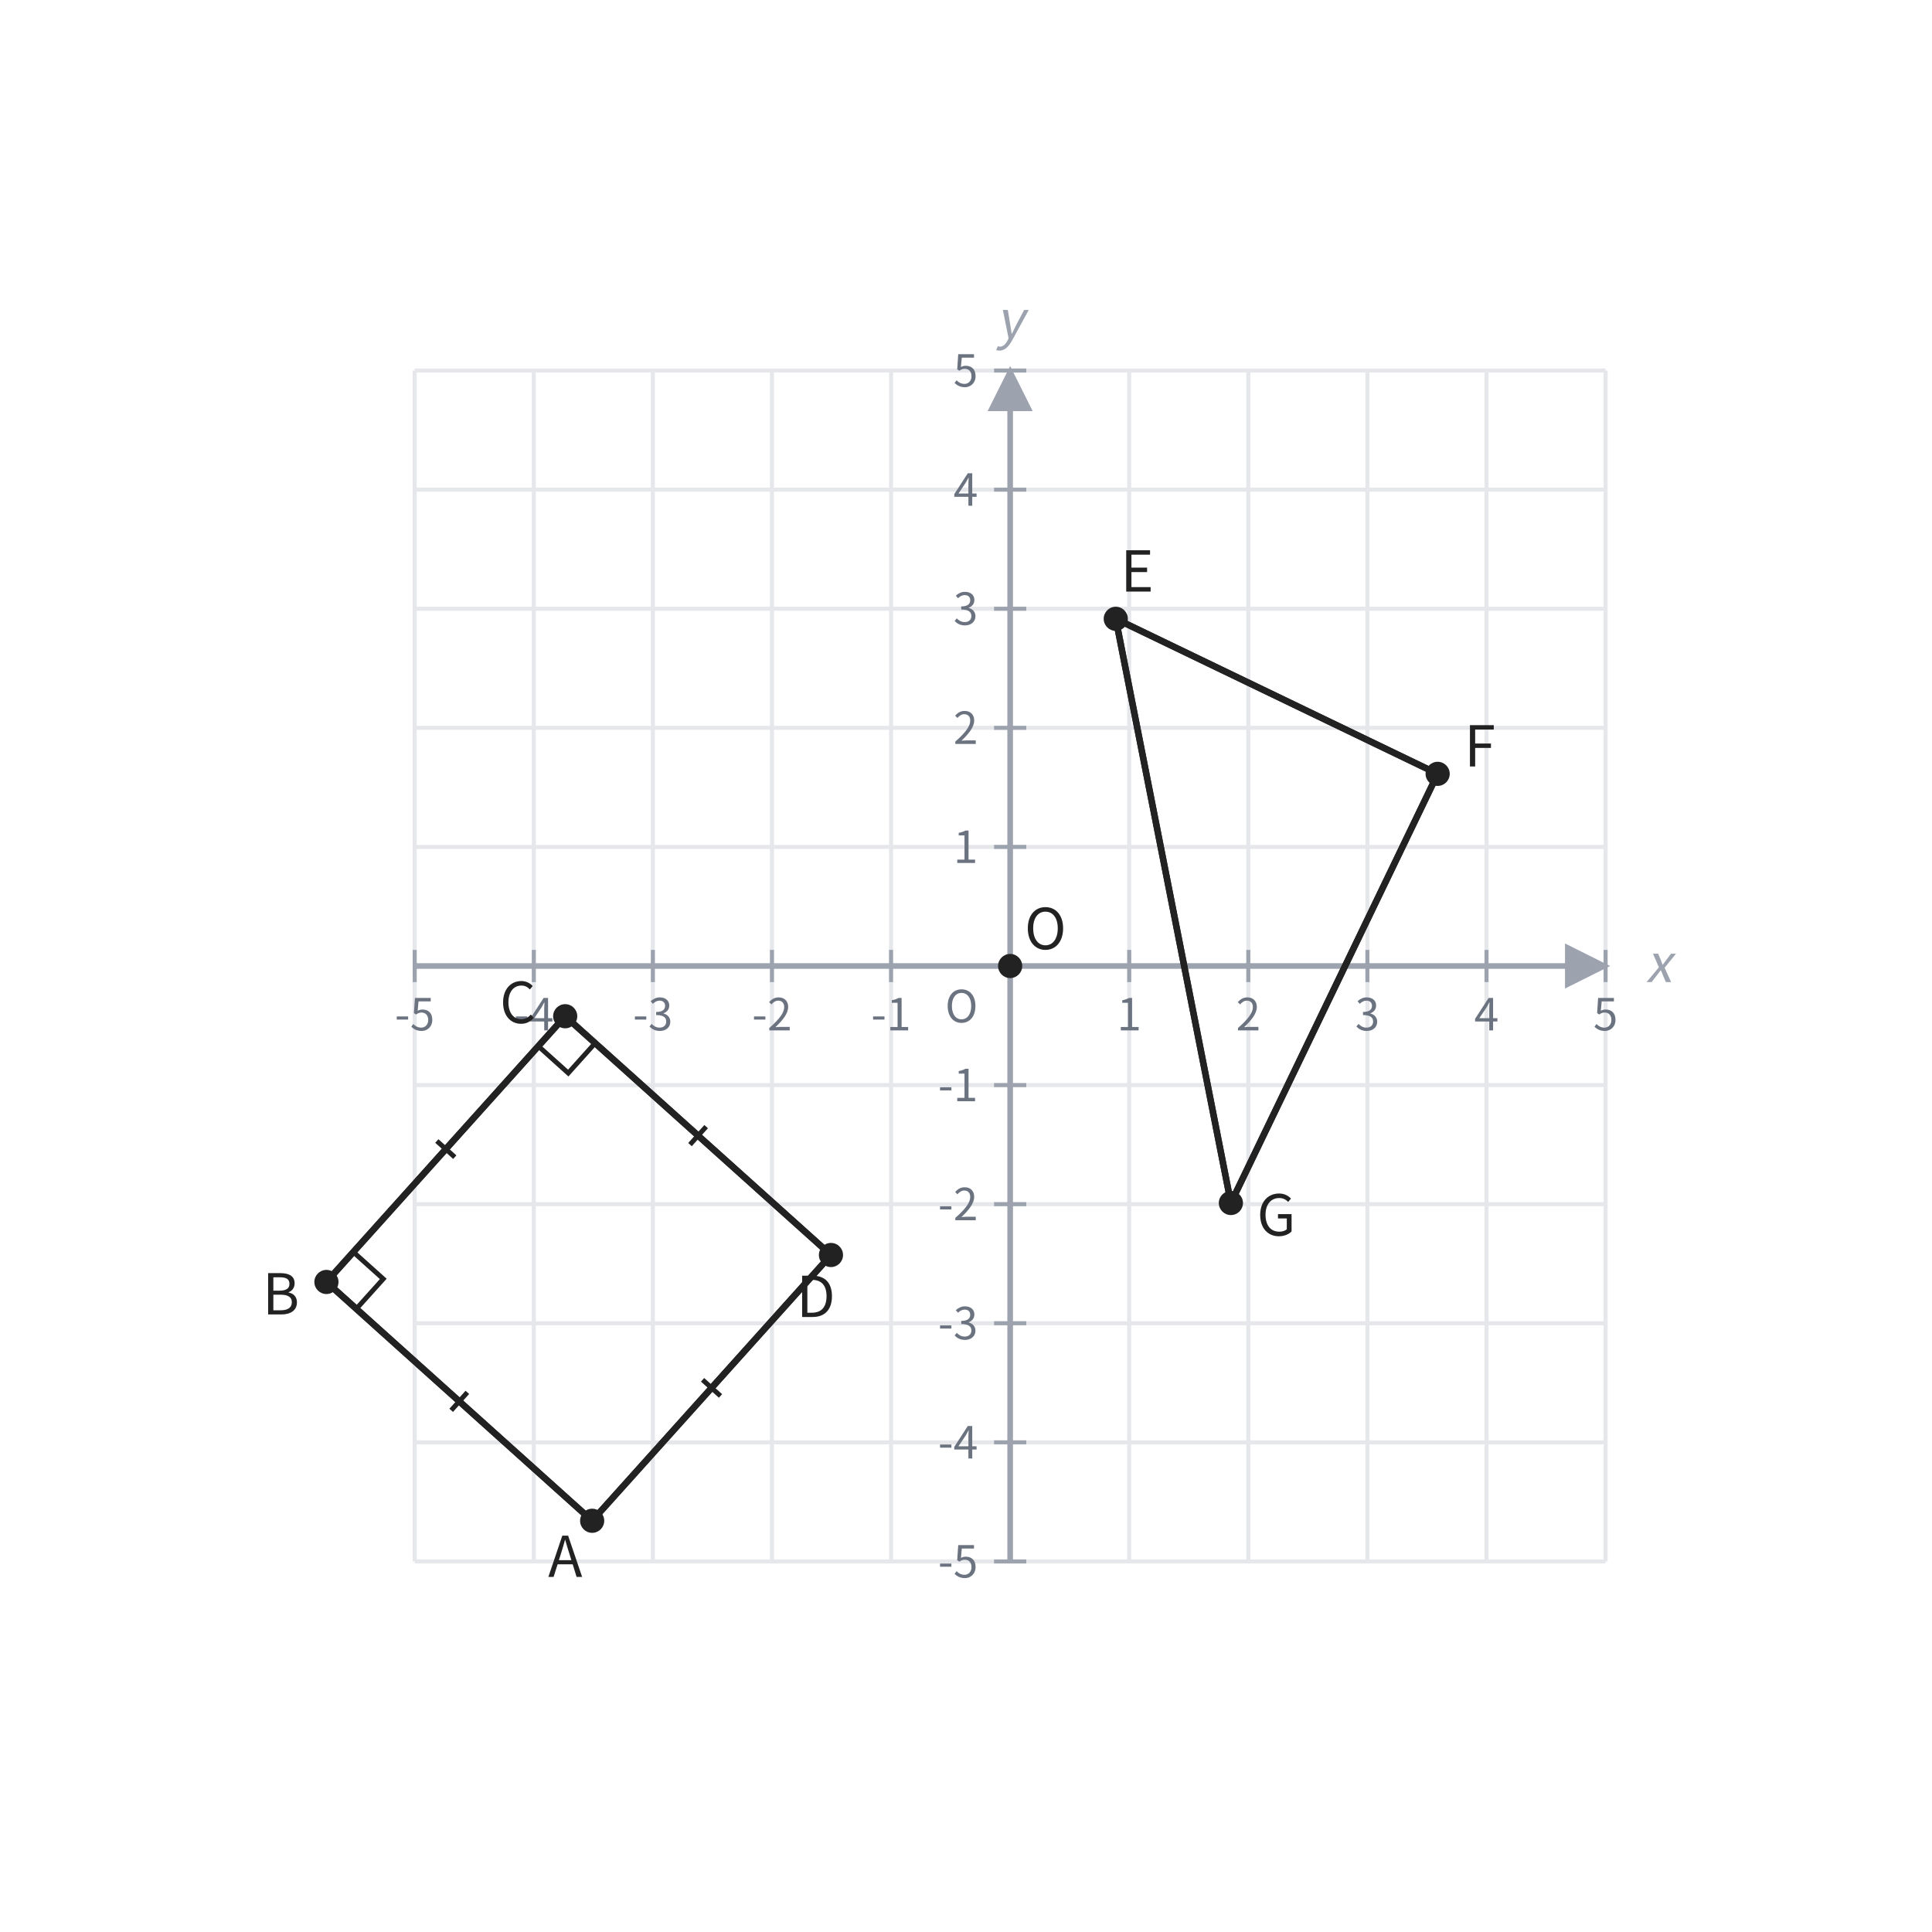
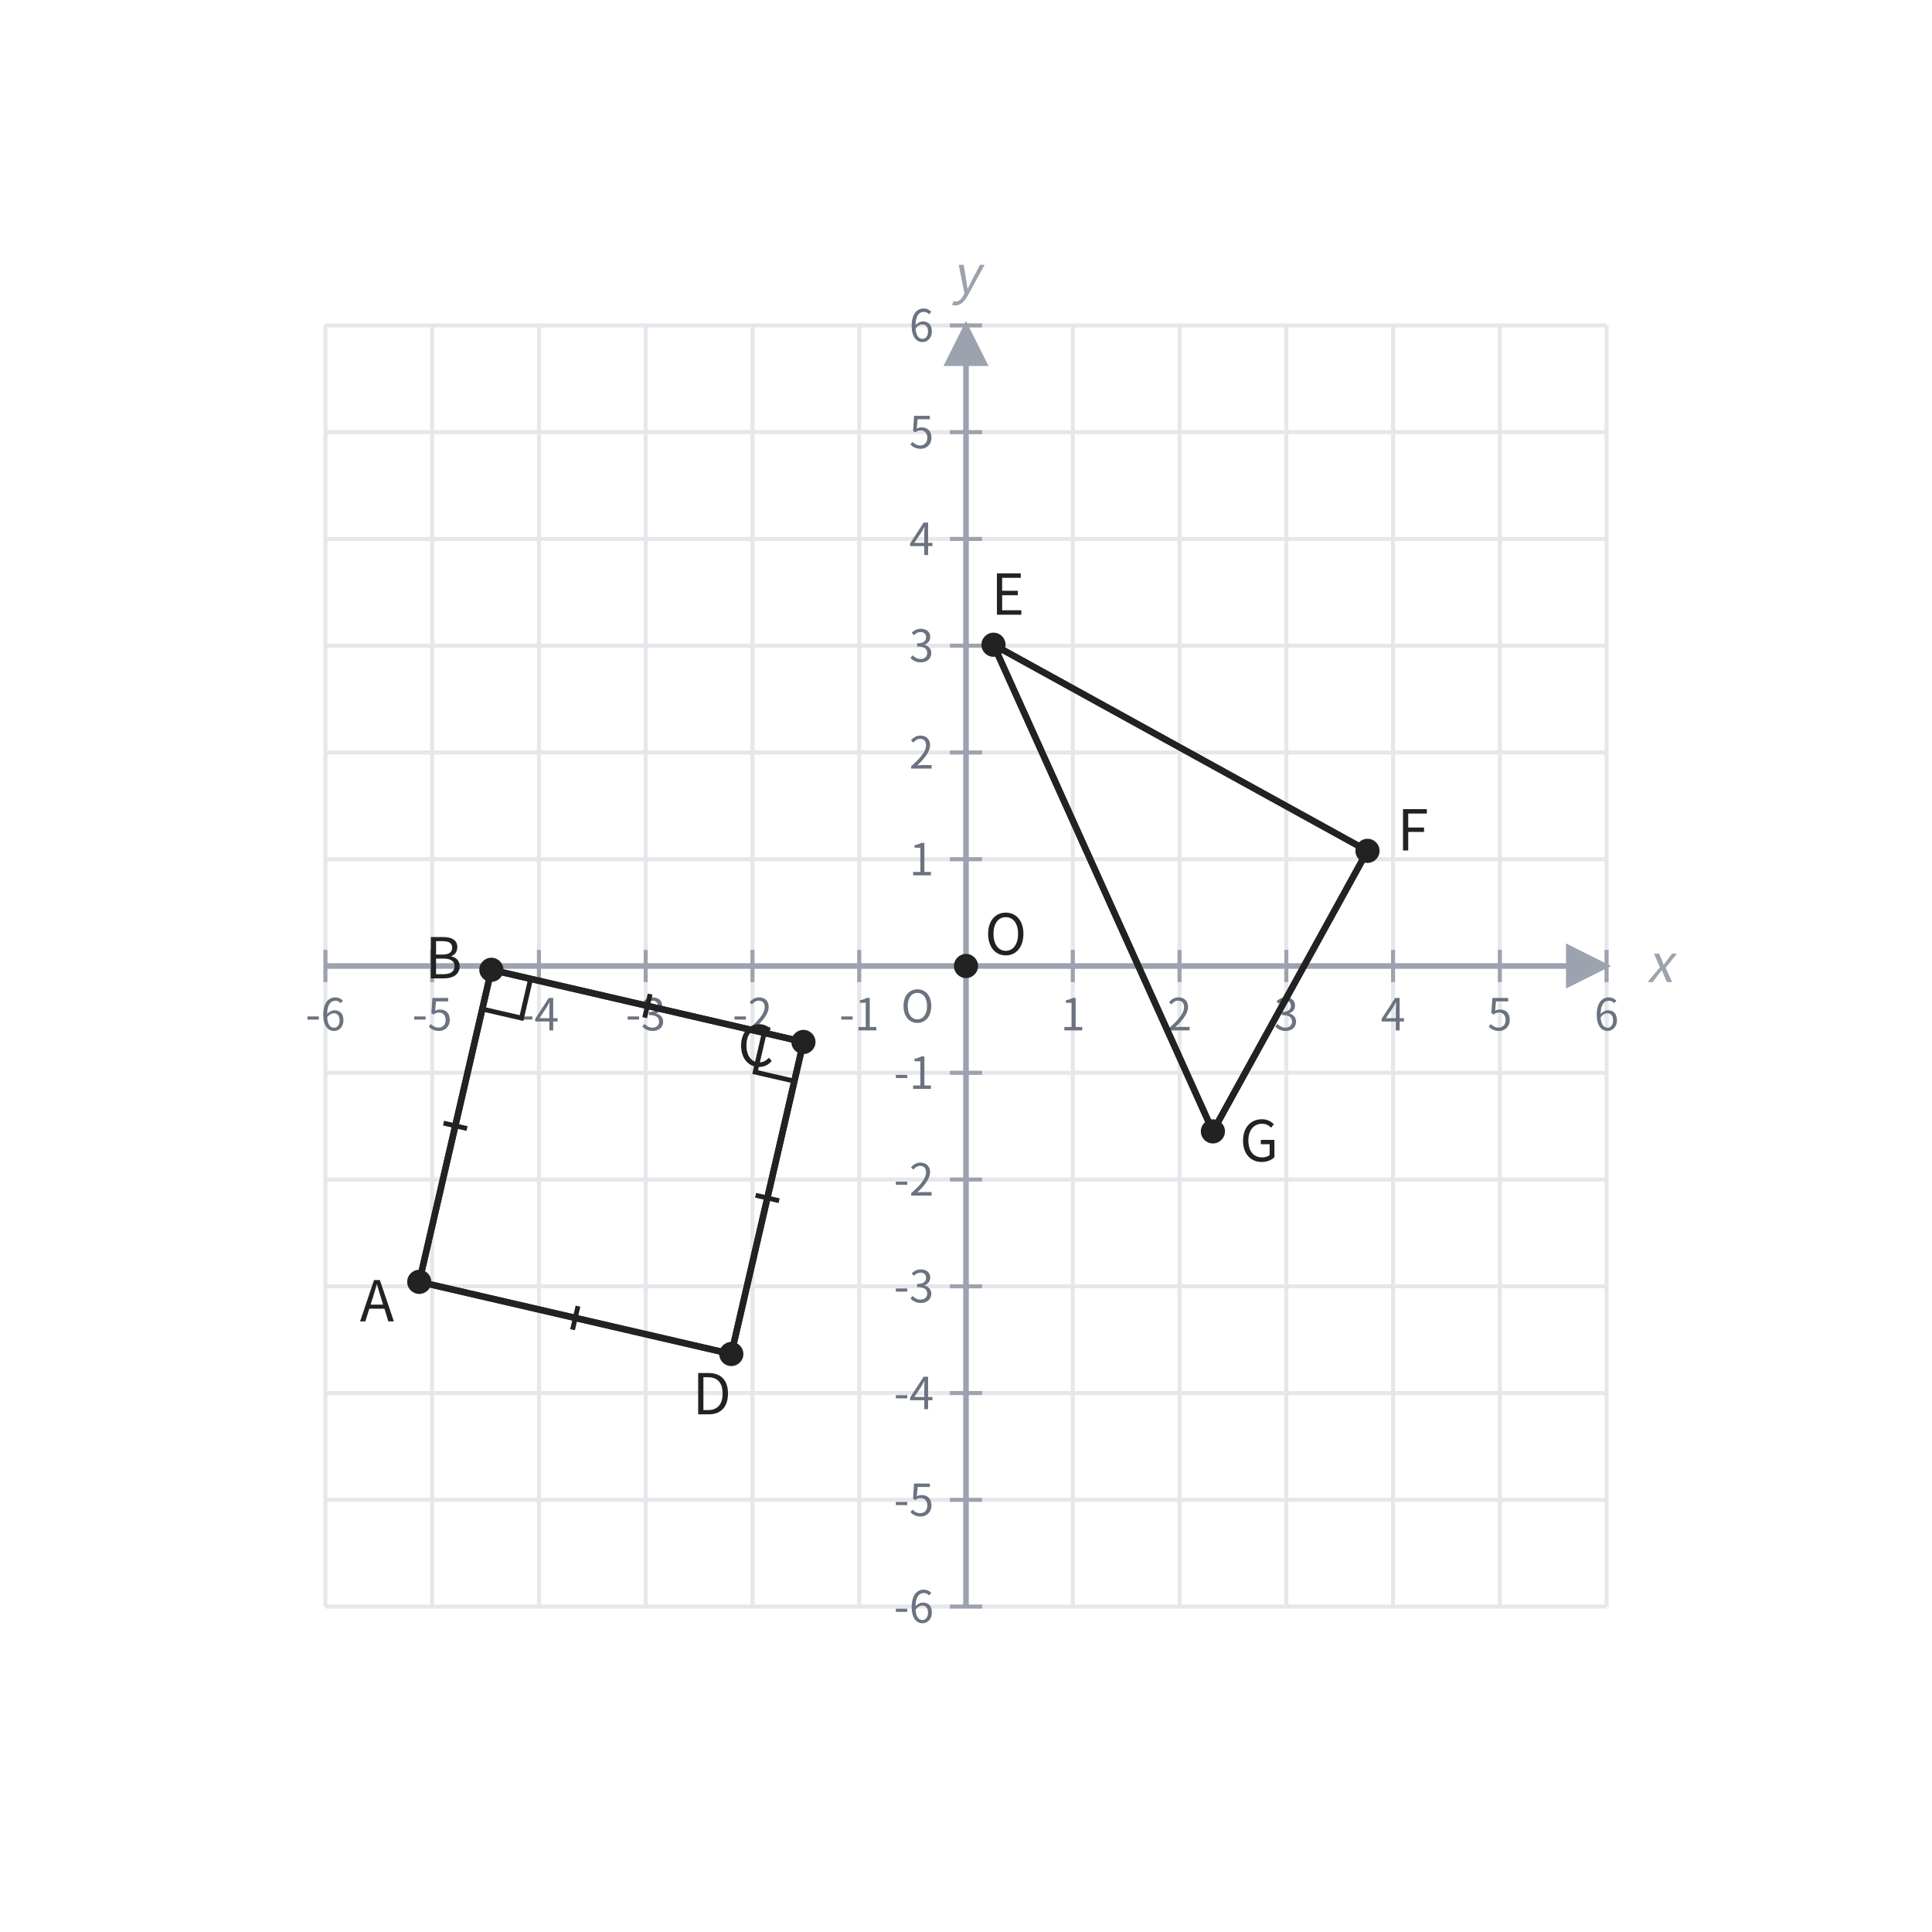
- <svg xmlns="http://www.w3.org/2000/svg" viewBox="0 0 480 480" width="480" height="480" data-t2g-scale="29.58743969884564" data-t2g-offset-x="40.0" data-t2g-offset-y="50.967040239735866" data-t2g-bbox-minx="-7.130290501207741" data-t2g-bbox-miny="-6.388959696557972" data-t2g-canvas-size="480" font-family="PingFang SC, Source Han Sans SC, Noto Sans CJK SC, sans-serif" font-size="14.0">
+ <svg xmlns="http://www.w3.org/2000/svg" viewBox="0 0 480 480" width="480" height="480" data-t2g-scale="26.52519893899204" data-t2g-offset-x="40.0" data-t2g-offset-y="40.0" data-t2g-bbox-minx="-7.54" data-t2g-bbox-miny="-7.54" data-t2g-canvas-size="480" font-family="PingFang SC, Source Han Sans SC, Noto Sans CJK SC, sans-serif" font-size="14.0">
  <rect width="100%" height="100%" fill="white" />
-   <line x1="103.03" y1="387.94" x2="103.03" y2="92.06" stroke="#e5e7eb" stroke-width="1" />
-   <line x1="132.62" y1="387.94" x2="132.62" y2="92.06" stroke="#e5e7eb" stroke-width="1" />
-   <line x1="162.20" y1="387.94" x2="162.20" y2="92.06" stroke="#e5e7eb" stroke-width="1" />
-   <line x1="191.79" y1="387.94" x2="191.79" y2="92.06" stroke="#e5e7eb" stroke-width="1" />
-   <line x1="221.38" y1="387.94" x2="221.38" y2="92.06" stroke="#e5e7eb" stroke-width="1" />
-   <line x1="250.97" y1="387.94" x2="250.97" y2="92.06" stroke="#e5e7eb" stroke-width="1" />
-   <line x1="280.55" y1="387.94" x2="280.55" y2="92.06" stroke="#e5e7eb" stroke-width="1" />
-   <line x1="310.14" y1="387.94" x2="310.14" y2="92.06" stroke="#e5e7eb" stroke-width="1" />
-   <line x1="339.73" y1="387.94" x2="339.73" y2="92.06" stroke="#e5e7eb" stroke-width="1" />
-   <line x1="369.32" y1="387.94" x2="369.32" y2="92.06" stroke="#e5e7eb" stroke-width="1" />
-   <line x1="398.90" y1="387.94" x2="398.90" y2="92.06" stroke="#e5e7eb" stroke-width="1" />
-   <line x1="103.03" y1="387.94" x2="398.90" y2="387.94" stroke="#e5e7eb" stroke-width="1" />
-   <line x1="103.03" y1="358.35" x2="398.90" y2="358.35" stroke="#e5e7eb" stroke-width="1" />
-   <line x1="103.03" y1="328.76" x2="398.90" y2="328.76" stroke="#e5e7eb" stroke-width="1" />
-   <line x1="103.03" y1="299.17" x2="398.90" y2="299.17" stroke="#e5e7eb" stroke-width="1" />
-   <line x1="103.03" y1="269.59" x2="398.90" y2="269.59" stroke="#e5e7eb" stroke-width="1" />
-   <line x1="103.03" y1="240.00" x2="398.90" y2="240.00" stroke="#e5e7eb" stroke-width="1" />
-   <line x1="103.03" y1="210.41" x2="398.90" y2="210.41" stroke="#e5e7eb" stroke-width="1" />
-   <line x1="103.03" y1="180.83" x2="398.90" y2="180.83" stroke="#e5e7eb" stroke-width="1" />
-   <line x1="103.03" y1="151.24" x2="398.90" y2="151.24" stroke="#e5e7eb" stroke-width="1" />
-   <line x1="103.03" y1="121.65" x2="398.90" y2="121.65" stroke="#e5e7eb" stroke-width="1" />
-   <line x1="103.03" y1="92.06" x2="398.90" y2="92.06" stroke="#e5e7eb" stroke-width="1" />
-   <line x1="103.03" y1="240.00" x2="398.90" y2="240.00" stroke="#9ca3af" stroke-width="1.4" marker-end="url(#t2g-arrow)" />
-   <line x1="250.97" y1="387.94" x2="250.97" y2="92.06" stroke="#9ca3af" stroke-width="1.4" marker-end="url(#t2g-arrow)" />
+   <line x1="80.85" y1="399.15" x2="80.85" y2="80.85" stroke="#e5e7eb" stroke-width="1" />
+   <line x1="107.37" y1="399.15" x2="107.37" y2="80.85" stroke="#e5e7eb" stroke-width="1" />
+   <line x1="133.90" y1="399.15" x2="133.90" y2="80.85" stroke="#e5e7eb" stroke-width="1" />
+   <line x1="160.42" y1="399.15" x2="160.42" y2="80.85" stroke="#e5e7eb" stroke-width="1" />
+   <line x1="186.95" y1="399.15" x2="186.95" y2="80.85" stroke="#e5e7eb" stroke-width="1" />
+   <line x1="213.47" y1="399.15" x2="213.47" y2="80.85" stroke="#e5e7eb" stroke-width="1" />
+   <line x1="240.00" y1="399.15" x2="240.00" y2="80.85" stroke="#e5e7eb" stroke-width="1" />
+   <line x1="266.53" y1="399.15" x2="266.53" y2="80.85" stroke="#e5e7eb" stroke-width="1" />
+   <line x1="293.05" y1="399.15" x2="293.05" y2="80.85" stroke="#e5e7eb" stroke-width="1" />
+   <line x1="319.58" y1="399.15" x2="319.58" y2="80.85" stroke="#e5e7eb" stroke-width="1" />
+   <line x1="346.10" y1="399.15" x2="346.10" y2="80.85" stroke="#e5e7eb" stroke-width="1" />
+   <line x1="372.63" y1="399.15" x2="372.63" y2="80.85" stroke="#e5e7eb" stroke-width="1" />
+   <line x1="399.15" y1="399.15" x2="399.15" y2="80.85" stroke="#e5e7eb" stroke-width="1" />
+   <line x1="80.85" y1="399.15" x2="399.15" y2="399.15" stroke="#e5e7eb" stroke-width="1" />
+   <line x1="80.85" y1="372.63" x2="399.15" y2="372.63" stroke="#e5e7eb" stroke-width="1" />
+   <line x1="80.85" y1="346.10" x2="399.15" y2="346.10" stroke="#e5e7eb" stroke-width="1" />
+   <line x1="80.85" y1="319.58" x2="399.15" y2="319.58" stroke="#e5e7eb" stroke-width="1" />
+   <line x1="80.85" y1="293.05" x2="399.15" y2="293.05" stroke="#e5e7eb" stroke-width="1" />
+   <line x1="80.85" y1="266.53" x2="399.15" y2="266.53" stroke="#e5e7eb" stroke-width="1" />
+   <line x1="80.85" y1="240.00" x2="399.15" y2="240.00" stroke="#e5e7eb" stroke-width="1" />
+   <line x1="80.85" y1="213.47" x2="399.15" y2="213.47" stroke="#e5e7eb" stroke-width="1" />
+   <line x1="80.85" y1="186.95" x2="399.15" y2="186.95" stroke="#e5e7eb" stroke-width="1" />
+   <line x1="80.85" y1="160.42" x2="399.15" y2="160.42" stroke="#e5e7eb" stroke-width="1" />
+   <line x1="80.85" y1="133.90" x2="399.15" y2="133.90" stroke="#e5e7eb" stroke-width="1" />
+   <line x1="80.85" y1="107.37" x2="399.15" y2="107.37" stroke="#e5e7eb" stroke-width="1" />
+   <line x1="80.85" y1="80.85" x2="399.15" y2="80.85" stroke="#e5e7eb" stroke-width="1" />
+   <line x1="80.85" y1="240.00" x2="399.15" y2="240.00" stroke="#9ca3af" stroke-width="1.4" marker-end="url(#t2g-arrow)" />
+   <line x1="240.00" y1="399.15" x2="240.00" y2="80.85" stroke="#9ca3af" stroke-width="1.4" marker-end="url(#t2g-arrow)" />
  <defs>
    <marker id="t2g-arrow" viewBox="0 0 10 10" refX="9" refY="5" markerUnits="strokeWidth" markerWidth="8" markerHeight="8" orient="auto">
      <path d="M0,0 L10,5 L0,10 Z" fill="#9ca3af" />
    </marker>
  </defs>
-   <line x1="103.03" y1="236.00" x2="103.03" y2="244.00" stroke="#9ca3af" stroke-width="1" />
-   <text x="103.03" y="256.00" text-anchor="middle" fill="#6b7280" font-size="11">-5</text>
-   <line x1="132.62" y1="236.00" x2="132.62" y2="244.00" stroke="#9ca3af" stroke-width="1" />
-   <text x="132.62" y="256.00" text-anchor="middle" fill="#6b7280" font-size="11">-4</text>
-   <line x1="162.20" y1="236.00" x2="162.20" y2="244.00" stroke="#9ca3af" stroke-width="1" />
-   <text x="162.20" y="256.00" text-anchor="middle" fill="#6b7280" font-size="11">-3</text>
-   <line x1="191.79" y1="236.00" x2="191.79" y2="244.00" stroke="#9ca3af" stroke-width="1" />
-   <text x="191.79" y="256.00" text-anchor="middle" fill="#6b7280" font-size="11">-2</text>
-   <line x1="221.38" y1="236.00" x2="221.38" y2="244.00" stroke="#9ca3af" stroke-width="1" />
-   <text x="221.38" y="256.00" text-anchor="middle" fill="#6b7280" font-size="11">-1</text>
-   <line x1="280.55" y1="236.00" x2="280.55" y2="244.00" stroke="#9ca3af" stroke-width="1" />
-   <text x="280.55" y="256.00" text-anchor="middle" fill="#6b7280" font-size="11">1</text>
-   <line x1="310.14" y1="236.00" x2="310.14" y2="244.00" stroke="#9ca3af" stroke-width="1" />
-   <text x="310.14" y="256.00" text-anchor="middle" fill="#6b7280" font-size="11">2</text>
-   <line x1="339.73" y1="236.00" x2="339.73" y2="244.00" stroke="#9ca3af" stroke-width="1" />
-   <text x="339.73" y="256.00" text-anchor="middle" fill="#6b7280" font-size="11">3</text>
-   <line x1="369.32" y1="236.00" x2="369.32" y2="244.00" stroke="#9ca3af" stroke-width="1" />
-   <text x="369.32" y="256.00" text-anchor="middle" fill="#6b7280" font-size="11">4</text>
-   <line x1="398.90" y1="236.00" x2="398.90" y2="244.00" stroke="#9ca3af" stroke-width="1" />
-   <text x="398.90" y="256.00" text-anchor="middle" fill="#6b7280" font-size="11">5</text>
-   <line x1="246.97" y1="387.94" x2="254.97" y2="387.94" stroke="#9ca3af" stroke-width="1" />
-   <text x="242.97" y="391.94" text-anchor="end" fill="#6b7280" font-size="11">-5</text>
-   <line x1="246.97" y1="358.35" x2="254.97" y2="358.35" stroke="#9ca3af" stroke-width="1" />
-   <text x="242.97" y="362.35" text-anchor="end" fill="#6b7280" font-size="11">-4</text>
-   <line x1="246.97" y1="328.76" x2="254.97" y2="328.76" stroke="#9ca3af" stroke-width="1" />
-   <text x="242.97" y="332.76" text-anchor="end" fill="#6b7280" font-size="11">-3</text>
-   <line x1="246.97" y1="299.17" x2="254.97" y2="299.17" stroke="#9ca3af" stroke-width="1" />
-   <text x="242.97" y="303.17" text-anchor="end" fill="#6b7280" font-size="11">-2</text>
-   <line x1="246.97" y1="269.59" x2="254.97" y2="269.59" stroke="#9ca3af" stroke-width="1" />
-   <text x="242.97" y="273.59" text-anchor="end" fill="#6b7280" font-size="11">-1</text>
-   <line x1="246.97" y1="210.41" x2="254.97" y2="210.41" stroke="#9ca3af" stroke-width="1" />
-   <text x="242.97" y="214.41" text-anchor="end" fill="#6b7280" font-size="11">1</text>
-   <line x1="246.97" y1="180.83" x2="254.97" y2="180.83" stroke="#9ca3af" stroke-width="1" />
-   <text x="242.97" y="184.83" text-anchor="end" fill="#6b7280" font-size="11">2</text>
-   <line x1="246.97" y1="151.24" x2="254.97" y2="151.24" stroke="#9ca3af" stroke-width="1" />
-   <text x="242.97" y="155.24" text-anchor="end" fill="#6b7280" font-size="11">3</text>
-   <line x1="246.97" y1="121.65" x2="254.97" y2="121.65" stroke="#9ca3af" stroke-width="1" />
-   <text x="242.97" y="125.65" text-anchor="end" fill="#6b7280" font-size="11">4</text>
-   <line x1="246.97" y1="92.06" x2="254.97" y2="92.06" stroke="#9ca3af" stroke-width="1" />
-   <text x="242.97" y="96.06" text-anchor="end" fill="#6b7280" font-size="11">5</text>
-   <text x="408.90" y="244.00" text-anchor="start" fill="#9ca3af" font-size="13" font-style="italic">x</text>
-   <text x="250.97" y="84.06" text-anchor="middle" fill="#9ca3af" font-size="13" font-style="italic">y</text>
-   <text x="242.97" y="254.00" text-anchor="end" fill="#6b7280" font-size="11">O</text>
-   <polygon data-id="sq" class="t2g-obj t2g-poly" points="147.12,377.83 81.10,318.50 140.42,252.48 206.45,311.80" fill="none" stroke="#222" stroke-width="1.6" />
-   <polygon data-id="tri" class="t2g-obj t2g-poly" points="277.21,153.74 357.18,192.26 305.81,298.88" fill="none" stroke="#222" stroke-width="1.6" />
-   <line data-id="AB" class="t2g-obj t2g-seg" x1="147.12" y1="377.83" x2="81.10" y2="318.50" stroke="#222" stroke-width="1.6" />
-   <line data-id="BC" class="t2g-obj t2g-seg" x1="81.10" y1="318.50" x2="140.42" y2="252.48" stroke="#222" stroke-width="1.6" />
-   <line data-id="CD" class="t2g-obj t2g-seg" x1="140.42" y1="252.48" x2="206.45" y2="311.80" stroke="#222" stroke-width="1.6" />
-   <line data-id="DA" class="t2g-obj t2g-seg" x1="206.45" y1="311.80" x2="147.12" y2="377.83" stroke="#222" stroke-width="1.6" />
-   <line data-id="EF" class="t2g-obj t2g-seg" x1="277.21" y1="153.74" x2="357.18" y2="192.26" stroke="#222" stroke-width="1.6" />
-   <line data-id="FG" class="t2g-obj t2g-seg" x1="357.18" y1="192.26" x2="305.81" y2="298.88" stroke="#222" stroke-width="1.6" />
-   <line data-id="GE" class="t2g-obj t2g-seg" x1="305.81" y1="298.88" x2="277.21" y2="153.74" stroke="#222" stroke-width="1.6" />
-   <circle data-id="O" class="t2g-obj t2g-point" cx="250.97" cy="240.00" r="3.0" fill="#222" />
-   <text x="259.74" y="235.81" text-anchor="middle" fill="#222">O</text>
-   <circle data-id="A" class="t2g-obj t2g-point" cx="147.12" cy="377.83" r="3.0" fill="#222" />
-   <text x="140.43" y="391.79" text-anchor="middle" fill="#222">A</text>
-   <circle data-id="B" class="t2g-obj t2g-point" cx="81.10" cy="318.50" r="3.0" fill="#222" />
-   <text x="69.81" y="326.57" text-anchor="middle" fill="#222">B</text>
-   <circle data-id="C" class="t2g-obj t2g-point" cx="140.42" cy="252.48" r="3.0" fill="#222" />
-   <text x="128.64" y="254.17" text-anchor="middle" fill="#222">C</text>
-   <circle data-id="D" class="t2g-obj t2g-point" cx="206.45" cy="311.80" r="3.0" fill="#222" />
-   <text x="202.70" y="327.20" text-anchor="middle" fill="#222">D</text>
-   <circle data-id="E" class="t2g-obj t2g-point" cx="277.21" cy="153.74" r="3.0" fill="#222" />
-   <text x="282.52" y="146.98" text-anchor="middle" fill="#222">E</text>
-   <circle data-id="F" class="t2g-obj t2g-point" cx="357.18" cy="192.26" r="3.0" fill="#222" />
-   <text x="367.66" y="190.43" text-anchor="middle" fill="#222">F</text>
-   <circle data-id="G" class="t2g-obj t2g-point" cx="305.81" cy="298.88" r="3.0" fill="#222" />
-   <text x="317.10" y="306.96" text-anchor="middle" fill="#222">G</text>
-   <polyline points="88.53,325.18 95.22,317.74 87.78,311.06" fill="none" stroke="#222" stroke-width="1.2" />
-   <polyline points="133.74,259.91 141.18,266.60 147.86,259.16" fill="none" stroke="#222" stroke-width="1.2" />
-   <line x1="112.10" y1="350.39" x2="116.11" y2="345.93" stroke="#222" stroke-width="1.2" />
-   <line x1="108.53" y1="283.48" x2="112.99" y2="287.49" stroke="#222" stroke-width="1.2" />
-   <line x1="175.44" y1="279.91" x2="171.43" y2="284.37" stroke="#222" stroke-width="1.2" />
-   <line x1="179.01" y1="346.82" x2="174.55" y2="342.81" stroke="#222" stroke-width="1.2" />
+   <line x1="80.85" y1="236.00" x2="80.85" y2="244.00" stroke="#9ca3af" stroke-width="1" />
+   <text x="80.85" y="256.00" text-anchor="middle" fill="#6b7280" font-size="11">-6</text>
+   <line x1="107.37" y1="236.00" x2="107.37" y2="244.00" stroke="#9ca3af" stroke-width="1" />
+   <text x="107.37" y="256.00" text-anchor="middle" fill="#6b7280" font-size="11">-5</text>
+   <line x1="133.90" y1="236.00" x2="133.90" y2="244.00" stroke="#9ca3af" stroke-width="1" />
+   <text x="133.90" y="256.00" text-anchor="middle" fill="#6b7280" font-size="11">-4</text>
+   <line x1="160.42" y1="236.00" x2="160.42" y2="244.00" stroke="#9ca3af" stroke-width="1" />
+   <text x="160.42" y="256.00" text-anchor="middle" fill="#6b7280" font-size="11">-3</text>
+   <line x1="186.95" y1="236.00" x2="186.95" y2="244.00" stroke="#9ca3af" stroke-width="1" />
+   <text x="186.95" y="256.00" text-anchor="middle" fill="#6b7280" font-size="11">-2</text>
+   <line x1="213.47" y1="236.00" x2="213.47" y2="244.00" stroke="#9ca3af" stroke-width="1" />
+   <text x="213.47" y="256.00" text-anchor="middle" fill="#6b7280" font-size="11">-1</text>
+   <line x1="266.53" y1="236.00" x2="266.53" y2="244.00" stroke="#9ca3af" stroke-width="1" />
+   <text x="266.53" y="256.00" text-anchor="middle" fill="#6b7280" font-size="11">1</text>
+   <line x1="293.05" y1="236.00" x2="293.05" y2="244.00" stroke="#9ca3af" stroke-width="1" />
+   <text x="293.05" y="256.00" text-anchor="middle" fill="#6b7280" font-size="11">2</text>
+   <line x1="319.58" y1="236.00" x2="319.58" y2="244.00" stroke="#9ca3af" stroke-width="1" />
+   <text x="319.58" y="256.00" text-anchor="middle" fill="#6b7280" font-size="11">3</text>
+   <line x1="346.10" y1="236.00" x2="346.10" y2="244.00" stroke="#9ca3af" stroke-width="1" />
+   <text x="346.10" y="256.00" text-anchor="middle" fill="#6b7280" font-size="11">4</text>
+   <line x1="372.63" y1="236.00" x2="372.63" y2="244.00" stroke="#9ca3af" stroke-width="1" />
+   <text x="372.63" y="256.00" text-anchor="middle" fill="#6b7280" font-size="11">5</text>
+   <line x1="399.15" y1="236.00" x2="399.15" y2="244.00" stroke="#9ca3af" stroke-width="1" />
+   <text x="399.15" y="256.00" text-anchor="middle" fill="#6b7280" font-size="11">6</text>
+   <line x1="236.00" y1="399.15" x2="244.00" y2="399.15" stroke="#9ca3af" stroke-width="1" />
+   <text x="232.00" y="403.15" text-anchor="end" fill="#6b7280" font-size="11">-6</text>
+   <line x1="236.00" y1="372.63" x2="244.00" y2="372.63" stroke="#9ca3af" stroke-width="1" />
+   <text x="232.00" y="376.63" text-anchor="end" fill="#6b7280" font-size="11">-5</text>
+   <line x1="236.00" y1="346.10" x2="244.00" y2="346.10" stroke="#9ca3af" stroke-width="1" />
+   <text x="232.00" y="350.10" text-anchor="end" fill="#6b7280" font-size="11">-4</text>
+   <line x1="236.00" y1="319.58" x2="244.00" y2="319.58" stroke="#9ca3af" stroke-width="1" />
+   <text x="232.00" y="323.58" text-anchor="end" fill="#6b7280" font-size="11">-3</text>
+   <line x1="236.00" y1="293.05" x2="244.00" y2="293.05" stroke="#9ca3af" stroke-width="1" />
+   <text x="232.00" y="297.05" text-anchor="end" fill="#6b7280" font-size="11">-2</text>
+   <line x1="236.00" y1="266.53" x2="244.00" y2="266.53" stroke="#9ca3af" stroke-width="1" />
+   <text x="232.00" y="270.53" text-anchor="end" fill="#6b7280" font-size="11">-1</text>
+   <line x1="236.00" y1="213.47" x2="244.00" y2="213.47" stroke="#9ca3af" stroke-width="1" />
+   <text x="232.00" y="217.47" text-anchor="end" fill="#6b7280" font-size="11">1</text>
+   <line x1="236.00" y1="186.95" x2="244.00" y2="186.95" stroke="#9ca3af" stroke-width="1" />
+   <text x="232.00" y="190.95" text-anchor="end" fill="#6b7280" font-size="11">2</text>
+   <line x1="236.00" y1="160.42" x2="244.00" y2="160.42" stroke="#9ca3af" stroke-width="1" />
+   <text x="232.00" y="164.42" text-anchor="end" fill="#6b7280" font-size="11">3</text>
+   <line x1="236.00" y1="133.90" x2="244.00" y2="133.90" stroke="#9ca3af" stroke-width="1" />
+   <text x="232.00" y="137.90" text-anchor="end" fill="#6b7280" font-size="11">4</text>
+   <line x1="236.00" y1="107.37" x2="244.00" y2="107.37" stroke="#9ca3af" stroke-width="1" />
+   <text x="232.00" y="111.37" text-anchor="end" fill="#6b7280" font-size="11">5</text>
+   <line x1="236.00" y1="80.85" x2="244.00" y2="80.85" stroke="#9ca3af" stroke-width="1" />
+   <text x="232.00" y="84.85" text-anchor="end" fill="#6b7280" font-size="11">6</text>
+   <text x="409.15" y="244.00" text-anchor="start" fill="#9ca3af" font-size="13" font-style="italic">x</text>
+   <text x="240.00" y="72.85" text-anchor="middle" fill="#9ca3af" font-size="13" font-style="italic">y</text>
+   <text x="232.00" y="254.00" text-anchor="end" fill="#6b7280" font-size="11">O</text>
+   <polygon data-id="sq" class="t2g-obj t2g-poly" points="104.16,318.47 122.08,240.94 199.61,258.87 181.69,336.40" fill="none" stroke="#222" stroke-width="1.6" />
+   <polygon data-id="tri" class="t2g-obj t2g-poly" points="246.83,160.18 339.75,211.39 301.34,281.09" fill="none" stroke="#222" stroke-width="1.6" />
+   <line data-id="AB" class="t2g-obj t2g-seg" x1="104.16" y1="318.47" x2="122.08" y2="240.94" stroke="#222" stroke-width="1.6" />
+   <line data-id="BC" class="t2g-obj t2g-seg" x1="122.08" y1="240.94" x2="199.61" y2="258.87" stroke="#222" stroke-width="1.6" />
+   <line data-id="CD" class="t2g-obj t2g-seg" x1="199.61" y1="258.87" x2="181.69" y2="336.40" stroke="#222" stroke-width="1.6" />
+   <line data-id="DA" class="t2g-obj t2g-seg" x1="181.69" y1="336.40" x2="104.16" y2="318.47" stroke="#222" stroke-width="1.6" />
+   <line data-id="EF" class="t2g-obj t2g-seg" x1="246.83" y1="160.18" x2="339.75" y2="211.39" stroke="#222" stroke-width="1.6" />
+   <line data-id="FG" class="t2g-obj t2g-seg" x1="339.75" y1="211.39" x2="301.34" y2="281.09" stroke="#222" stroke-width="1.6" />
+   <line data-id="GE" class="t2g-obj t2g-seg" x1="301.34" y1="281.09" x2="246.83" y2="160.18" stroke="#222" stroke-width="1.6" />
+   <circle data-id="O" class="t2g-obj t2g-point" cx="240.00" cy="240.00" r="3.0" fill="#222" />
+   <text x="249.88" y="237.18" text-anchor="middle" fill="#222">O</text>
+   <circle data-id="A" class="t2g-obj t2g-point" cx="104.16" cy="318.47" r="3.0" fill="#222" />
+   <text x="93.66" y="328.29" text-anchor="middle" fill="#222">A</text>
+   <circle data-id="B" class="t2g-obj t2g-point" cx="122.08" cy="240.94" r="3.0" fill="#222" />
+   <text x="110.23" y="243.07" text-anchor="middle" fill="#222">B</text>
+   <circle data-id="C" class="t2g-obj t2g-point" cx="199.61" cy="258.87" r="3.0" fill="#222" />
+   <text x="187.78" y="264.89" text-anchor="middle" fill="#222">C</text>
+   <circle data-id="D" class="t2g-obj t2g-point" cx="181.69" cy="336.40" r="3.0" fill="#222" />
+   <text x="176.87" y="351.39" text-anchor="middle" fill="#222">D</text>
+   <circle data-id="E" class="t2g-obj t2g-point" cx="246.83" cy="160.18" r="3.0" fill="#222" />
+   <text x="250.40" y="152.73" text-anchor="middle" fill="#222">E</text>
+   <circle data-id="F" class="t2g-obj t2g-point" cx="339.75" cy="211.39" r="3.0" fill="#222" />
+   <text x="351.03" y="211.30" text-anchor="middle" fill="#222">F</text>
+   <circle data-id="G" class="t2g-obj t2g-point" cx="301.34" cy="281.09" r="3.0" fill="#222" />
+   <text x="312.84" y="288.51" text-anchor="middle" fill="#222">G</text>
+   <polyline points="119.83,250.69 129.57,252.94 131.83,243.20" fill="none" stroke="#222" stroke-width="1.2" />
+   <polyline points="189.87,256.62 187.62,266.36 197.36,268.61" fill="none" stroke="#222" stroke-width="1.2" />
+   <line x1="110.20" y1="279.03" x2="116.04" y2="280.38" stroke="#222" stroke-width="1.2" />
+   <line x1="161.52" y1="246.98" x2="160.17" y2="252.83" stroke="#222" stroke-width="1.2" />
+   <line x1="193.57" y1="298.31" x2="187.73" y2="296.96" stroke="#222" stroke-width="1.2" />
+   <line x1="142.25" y1="330.36" x2="143.60" y2="324.51" stroke="#222" stroke-width="1.2" />
</svg>
